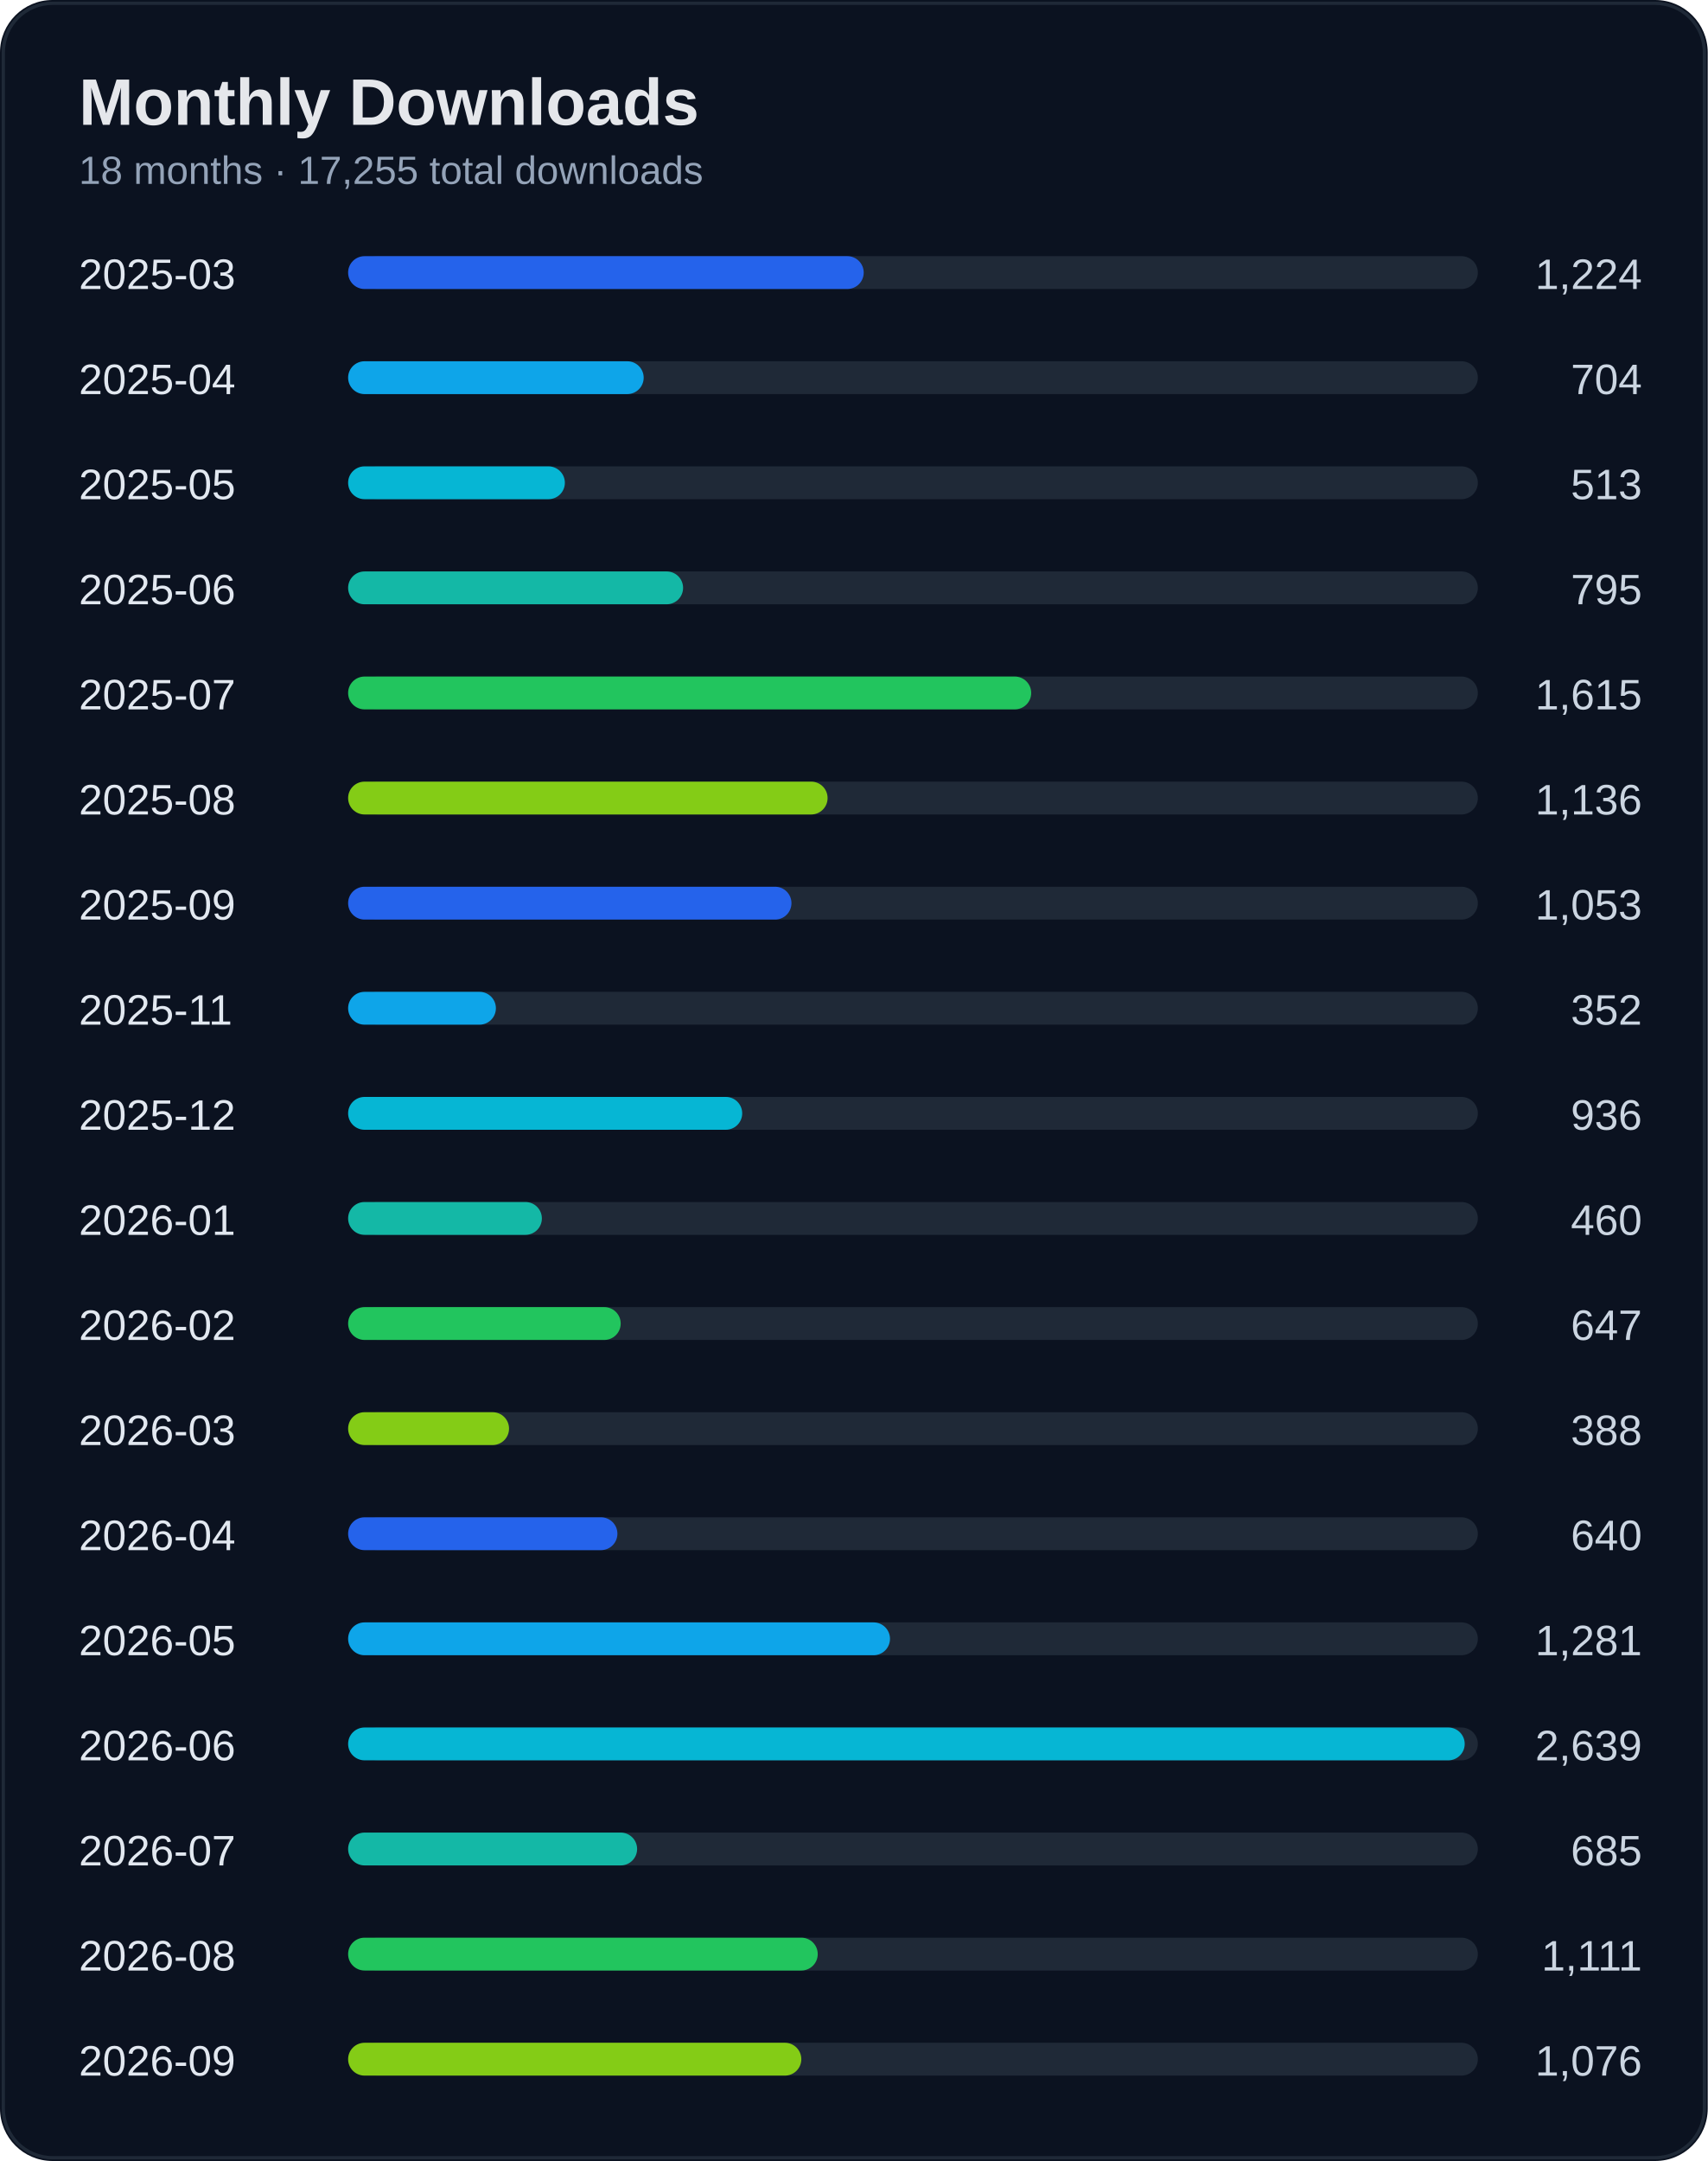
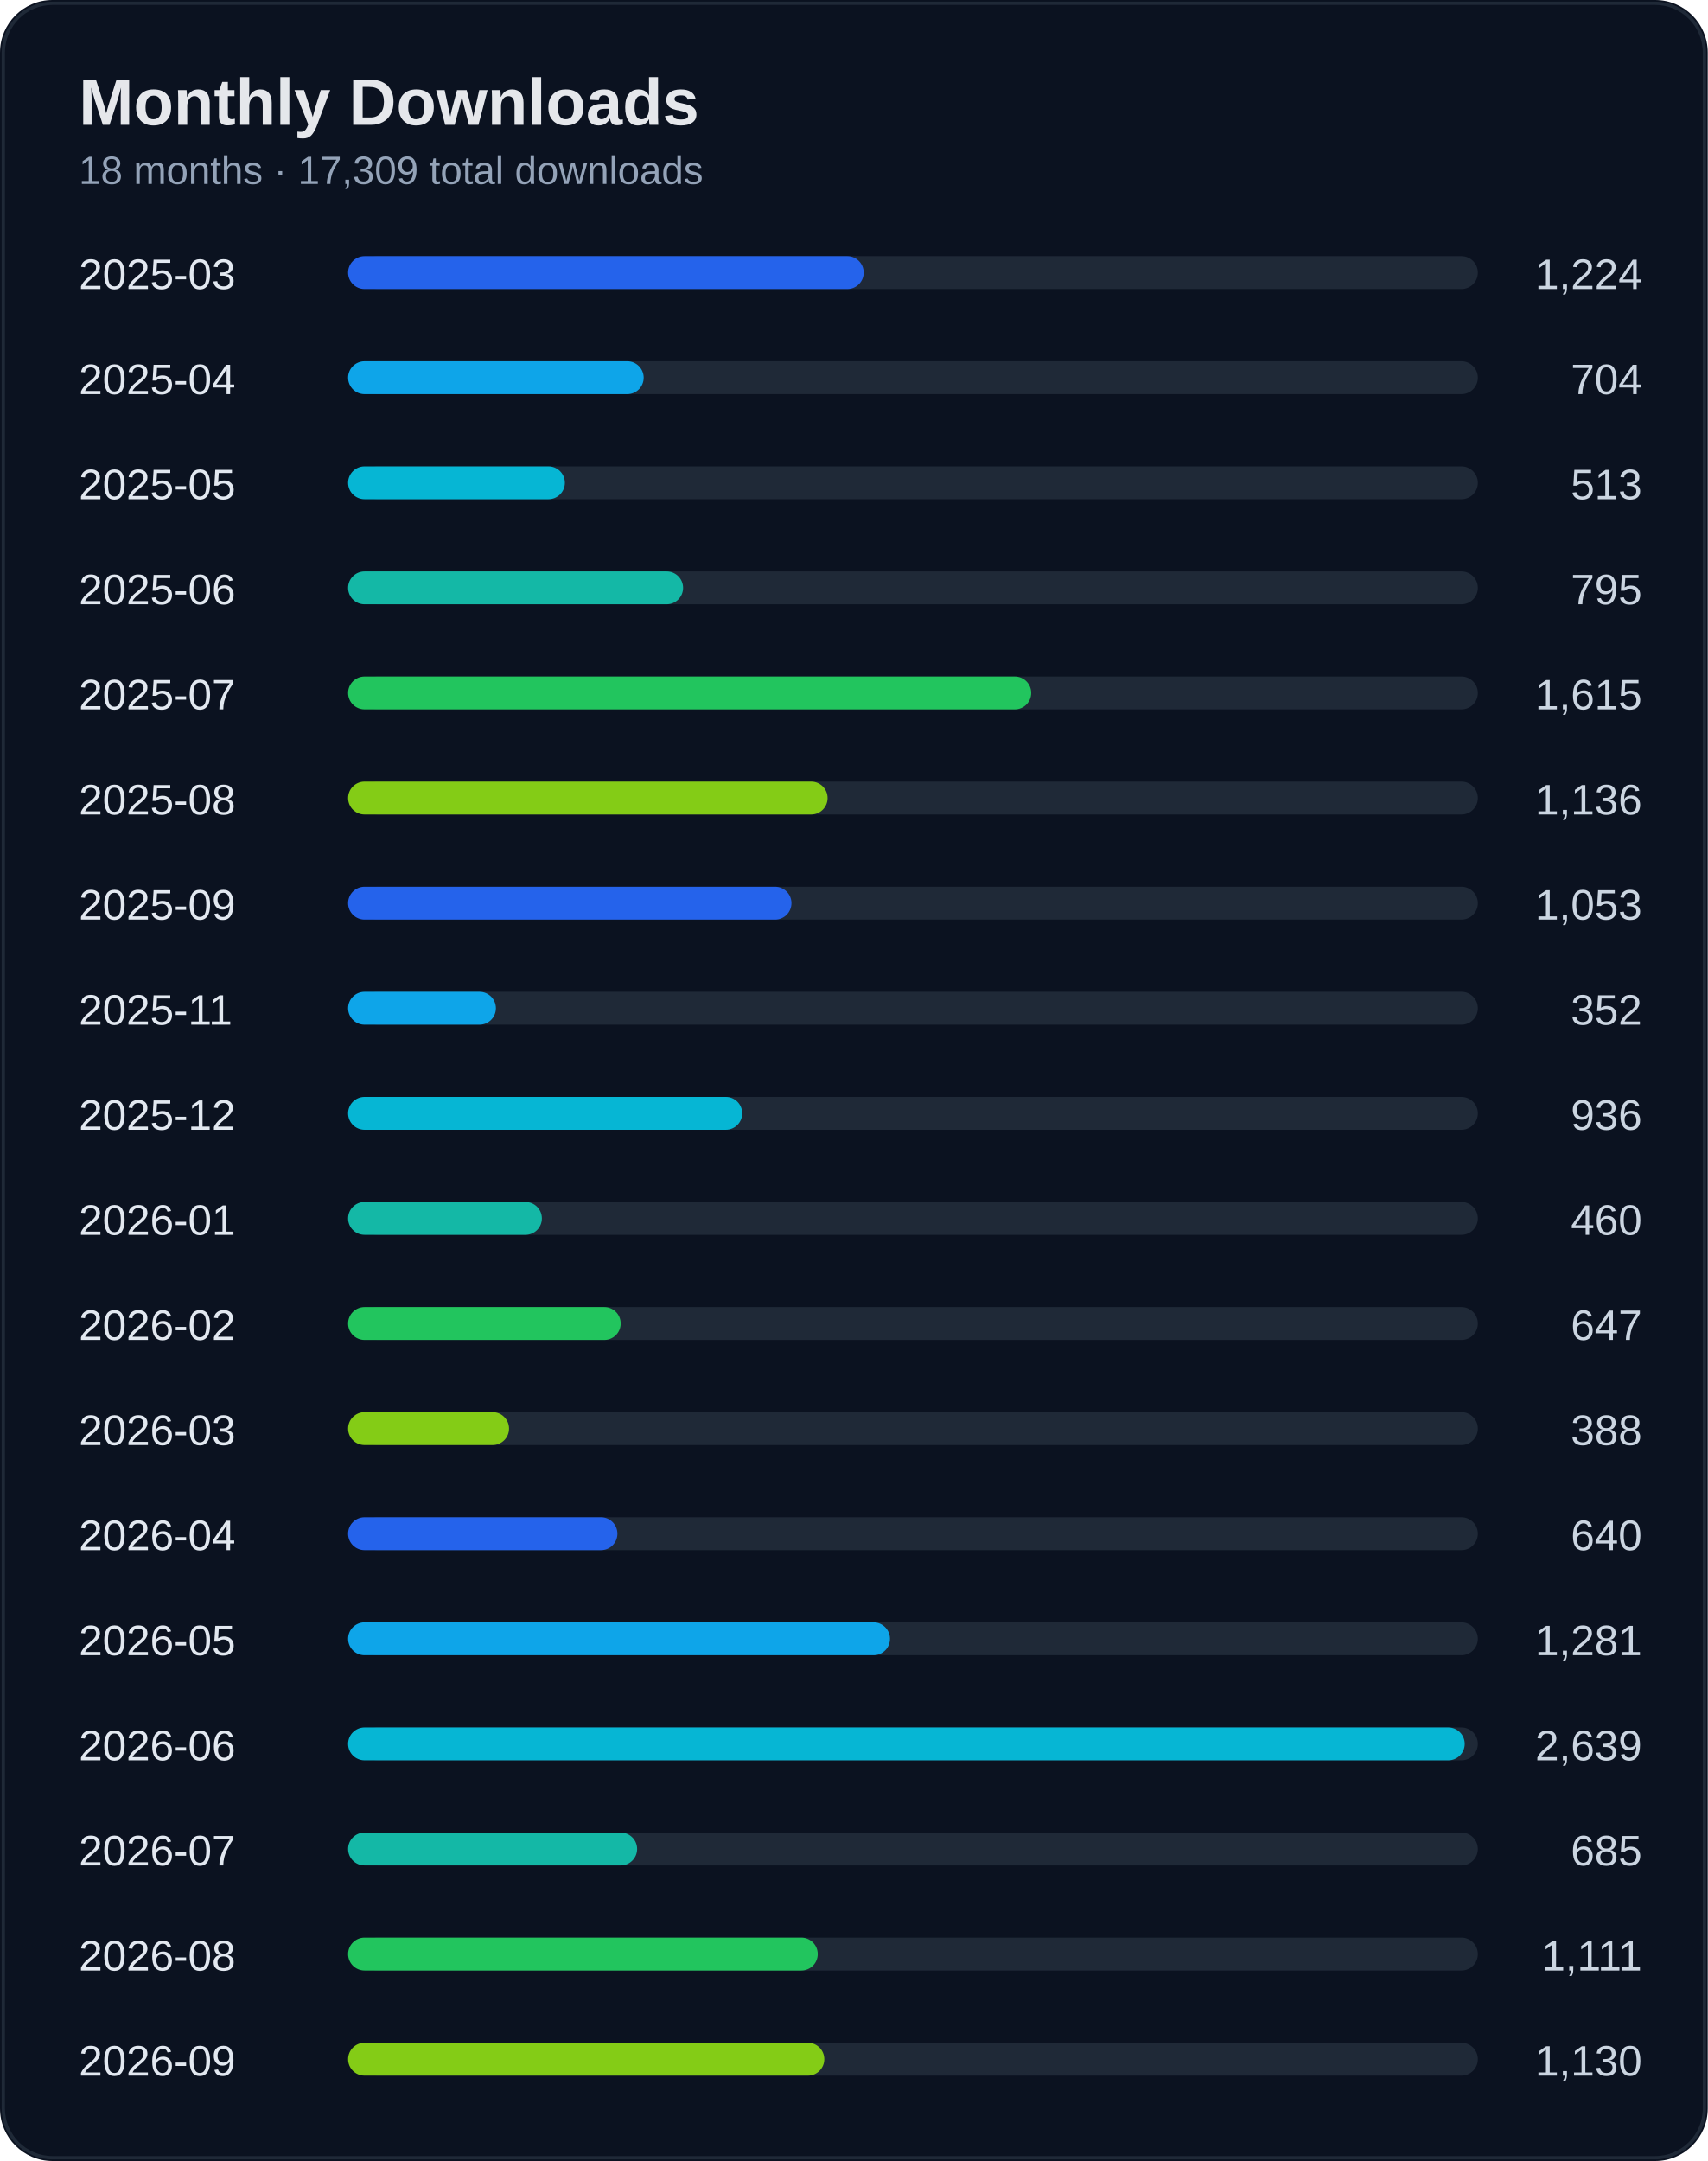
<svg xmlns="http://www.w3.org/2000/svg" width="520" height="658" viewBox="0 0 520 658">
  <rect width="100%" height="100%" rx="16" fill="#0b1220" />
  <rect x="1" y="1" width="518" height="656" rx="15" fill="none" stroke="#1f2937" />
  <text x="24" y="38" fill="#e5e7eb" font-size="20" font-weight="700" font-family="Segoe UI, Arial">Monthly Downloads</text>
-   <text x="24" y="56" fill="#94a3b8" font-size="12" font-family="Segoe UI, Arial">18 months · 17,255 total downloads</text>
+   <text x="24" y="56" fill="#94a3b8" font-size="12" font-family="Segoe UI, Arial">18 months · 17,309 total downloads</text>
  <text x="24" y="88" fill="#e2e8f0" font-size="13" font-family="Segoe UI, Arial">2025-03</text>
  <text x="500" y="88" fill="#cbd5e1" font-size="13" text-anchor="end" font-family="Segoe UI, Arial">1,224</text>
  <rect x="110" y="78" width="340" height="10" rx="5" fill="#1f2937" />
  <rect x="106" y="78" width="157" height="10" rx="5" fill="#2563eb" />
  <text x="24" y="120" fill="#e2e8f0" font-size="13" font-family="Segoe UI, Arial">2025-04</text>
  <text x="500" y="120" fill="#cbd5e1" font-size="13" text-anchor="end" font-family="Segoe UI, Arial">704</text>
  <rect x="110" y="110" width="340" height="10" rx="5" fill="#1f2937" />
  <rect x="106" y="110" width="90" height="10" rx="5" fill="#0ea5e9" />
  <text x="24" y="152" fill="#e2e8f0" font-size="13" font-family="Segoe UI, Arial">2025-05</text>
  <text x="500" y="152" fill="#cbd5e1" font-size="13" text-anchor="end" font-family="Segoe UI, Arial">513</text>
  <rect x="110" y="142" width="340" height="10" rx="5" fill="#1f2937" />
  <rect x="106" y="142" width="66" height="10" rx="5" fill="#06b6d4" />
  <text x="24" y="184" fill="#e2e8f0" font-size="13" font-family="Segoe UI, Arial">2025-06</text>
  <text x="500" y="184" fill="#cbd5e1" font-size="13" text-anchor="end" font-family="Segoe UI, Arial">795</text>
  <rect x="110" y="174" width="340" height="10" rx="5" fill="#1f2937" />
  <rect x="106" y="174" width="102" height="10" rx="5" fill="#14b8a6" />
  <text x="24" y="216" fill="#e2e8f0" font-size="13" font-family="Segoe UI, Arial">2025-07</text>
  <text x="500" y="216" fill="#cbd5e1" font-size="13" text-anchor="end" font-family="Segoe UI, Arial">1,615</text>
  <rect x="110" y="206" width="340" height="10" rx="5" fill="#1f2937" />
  <rect x="106" y="206" width="208" height="10" rx="5" fill="#22c55e" />
  <text x="24" y="248" fill="#e2e8f0" font-size="13" font-family="Segoe UI, Arial">2025-08</text>
  <text x="500" y="248" fill="#cbd5e1" font-size="13" text-anchor="end" font-family="Segoe UI, Arial">1,136</text>
  <rect x="110" y="238" width="340" height="10" rx="5" fill="#1f2937" />
  <rect x="106" y="238" width="146" height="10" rx="5" fill="#84cc16" />
  <text x="24" y="280" fill="#e2e8f0" font-size="13" font-family="Segoe UI, Arial">2025-09</text>
  <text x="500" y="280" fill="#cbd5e1" font-size="13" text-anchor="end" font-family="Segoe UI, Arial">1,053</text>
  <rect x="110" y="270" width="340" height="10" rx="5" fill="#1f2937" />
  <rect x="106" y="270" width="135" height="10" rx="5" fill="#2563eb" />
  <text x="24" y="312" fill="#e2e8f0" font-size="13" font-family="Segoe UI, Arial">2025-11</text>
  <text x="500" y="312" fill="#cbd5e1" font-size="13" text-anchor="end" font-family="Segoe UI, Arial">352</text>
  <rect x="110" y="302" width="340" height="10" rx="5" fill="#1f2937" />
  <rect x="106" y="302" width="45" height="10" rx="5" fill="#0ea5e9" />
  <text x="24" y="344" fill="#e2e8f0" font-size="13" font-family="Segoe UI, Arial">2025-12</text>
  <text x="500" y="344" fill="#cbd5e1" font-size="13" text-anchor="end" font-family="Segoe UI, Arial">936</text>
  <rect x="110" y="334" width="340" height="10" rx="5" fill="#1f2937" />
  <rect x="106" y="334" width="120" height="10" rx="5" fill="#06b6d4" />
  <text x="24" y="376" fill="#e2e8f0" font-size="13" font-family="Segoe UI, Arial">2026-01</text>
  <text x="500" y="376" fill="#cbd5e1" font-size="13" text-anchor="end" font-family="Segoe UI, Arial">460</text>
  <rect x="110" y="366" width="340" height="10" rx="5" fill="#1f2937" />
  <rect x="106" y="366" width="59" height="10" rx="5" fill="#14b8a6" />
  <text x="24" y="408" fill="#e2e8f0" font-size="13" font-family="Segoe UI, Arial">2026-02</text>
  <text x="500" y="408" fill="#cbd5e1" font-size="13" text-anchor="end" font-family="Segoe UI, Arial">647</text>
  <rect x="110" y="398" width="340" height="10" rx="5" fill="#1f2937" />
  <rect x="106" y="398" width="83" height="10" rx="5" fill="#22c55e" />
  <text x="24" y="440" fill="#e2e8f0" font-size="13" font-family="Segoe UI, Arial">2026-03</text>
  <text x="500" y="440" fill="#cbd5e1" font-size="13" text-anchor="end" font-family="Segoe UI, Arial">388</text>
  <rect x="110" y="430" width="340" height="10" rx="5" fill="#1f2937" />
  <rect x="106" y="430" width="49" height="10" rx="5" fill="#84cc16" />
  <text x="24" y="472" fill="#e2e8f0" font-size="13" font-family="Segoe UI, Arial">2026-04</text>
  <text x="500" y="472" fill="#cbd5e1" font-size="13" text-anchor="end" font-family="Segoe UI, Arial">640</text>
  <rect x="110" y="462" width="340" height="10" rx="5" fill="#1f2937" />
  <rect x="106" y="462" width="82" height="10" rx="5" fill="#2563eb" />
  <text x="24" y="504" fill="#e2e8f0" font-size="13" font-family="Segoe UI, Arial">2026-05</text>
  <text x="500" y="504" fill="#cbd5e1" font-size="13" text-anchor="end" font-family="Segoe UI, Arial">1,281</text>
  <rect x="110" y="494" width="340" height="10" rx="5" fill="#1f2937" />
  <rect x="106" y="494" width="165" height="10" rx="5" fill="#0ea5e9" />
  <text x="24" y="536" fill="#e2e8f0" font-size="13" font-family="Segoe UI, Arial">2026-06</text>
  <text x="500" y="536" fill="#cbd5e1" font-size="13" text-anchor="end" font-family="Segoe UI, Arial">2,639</text>
  <rect x="110" y="526" width="340" height="10" rx="5" fill="#1f2937" />
  <rect x="106" y="526" width="340" height="10" rx="5" fill="#06b6d4" />
  <text x="24" y="568" fill="#e2e8f0" font-size="13" font-family="Segoe UI, Arial">2026-07</text>
  <text x="500" y="568" fill="#cbd5e1" font-size="13" text-anchor="end" font-family="Segoe UI, Arial">685</text>
  <rect x="110" y="558" width="340" height="10" rx="5" fill="#1f2937" />
  <rect x="106" y="558" width="88" height="10" rx="5" fill="#14b8a6" />
  <text x="24" y="600" fill="#e2e8f0" font-size="13" font-family="Segoe UI, Arial">2026-08</text>
  <text x="500" y="600" fill="#cbd5e1" font-size="13" text-anchor="end" font-family="Segoe UI, Arial">1,111</text>
  <rect x="110" y="590" width="340" height="10" rx="5" fill="#1f2937" />
  <rect x="106" y="590" width="143" height="10" rx="5" fill="#22c55e" />
  <text x="24" y="632" fill="#e2e8f0" font-size="13" font-family="Segoe UI, Arial">2026-09</text>
-   <text x="500" y="632" fill="#cbd5e1" font-size="13" text-anchor="end" font-family="Segoe UI, Arial">1,076</text>
+   <text x="500" y="632" fill="#cbd5e1" font-size="13" text-anchor="end" font-family="Segoe UI, Arial">1,130</text>
  <rect x="110" y="622" width="340" height="10" rx="5" fill="#1f2937" />
-   <rect x="106" y="622" width="138" height="10" rx="5" fill="#84cc16" />
+   <rect x="106" y="622" width="145" height="10" rx="5" fill="#84cc16" />
</svg>
